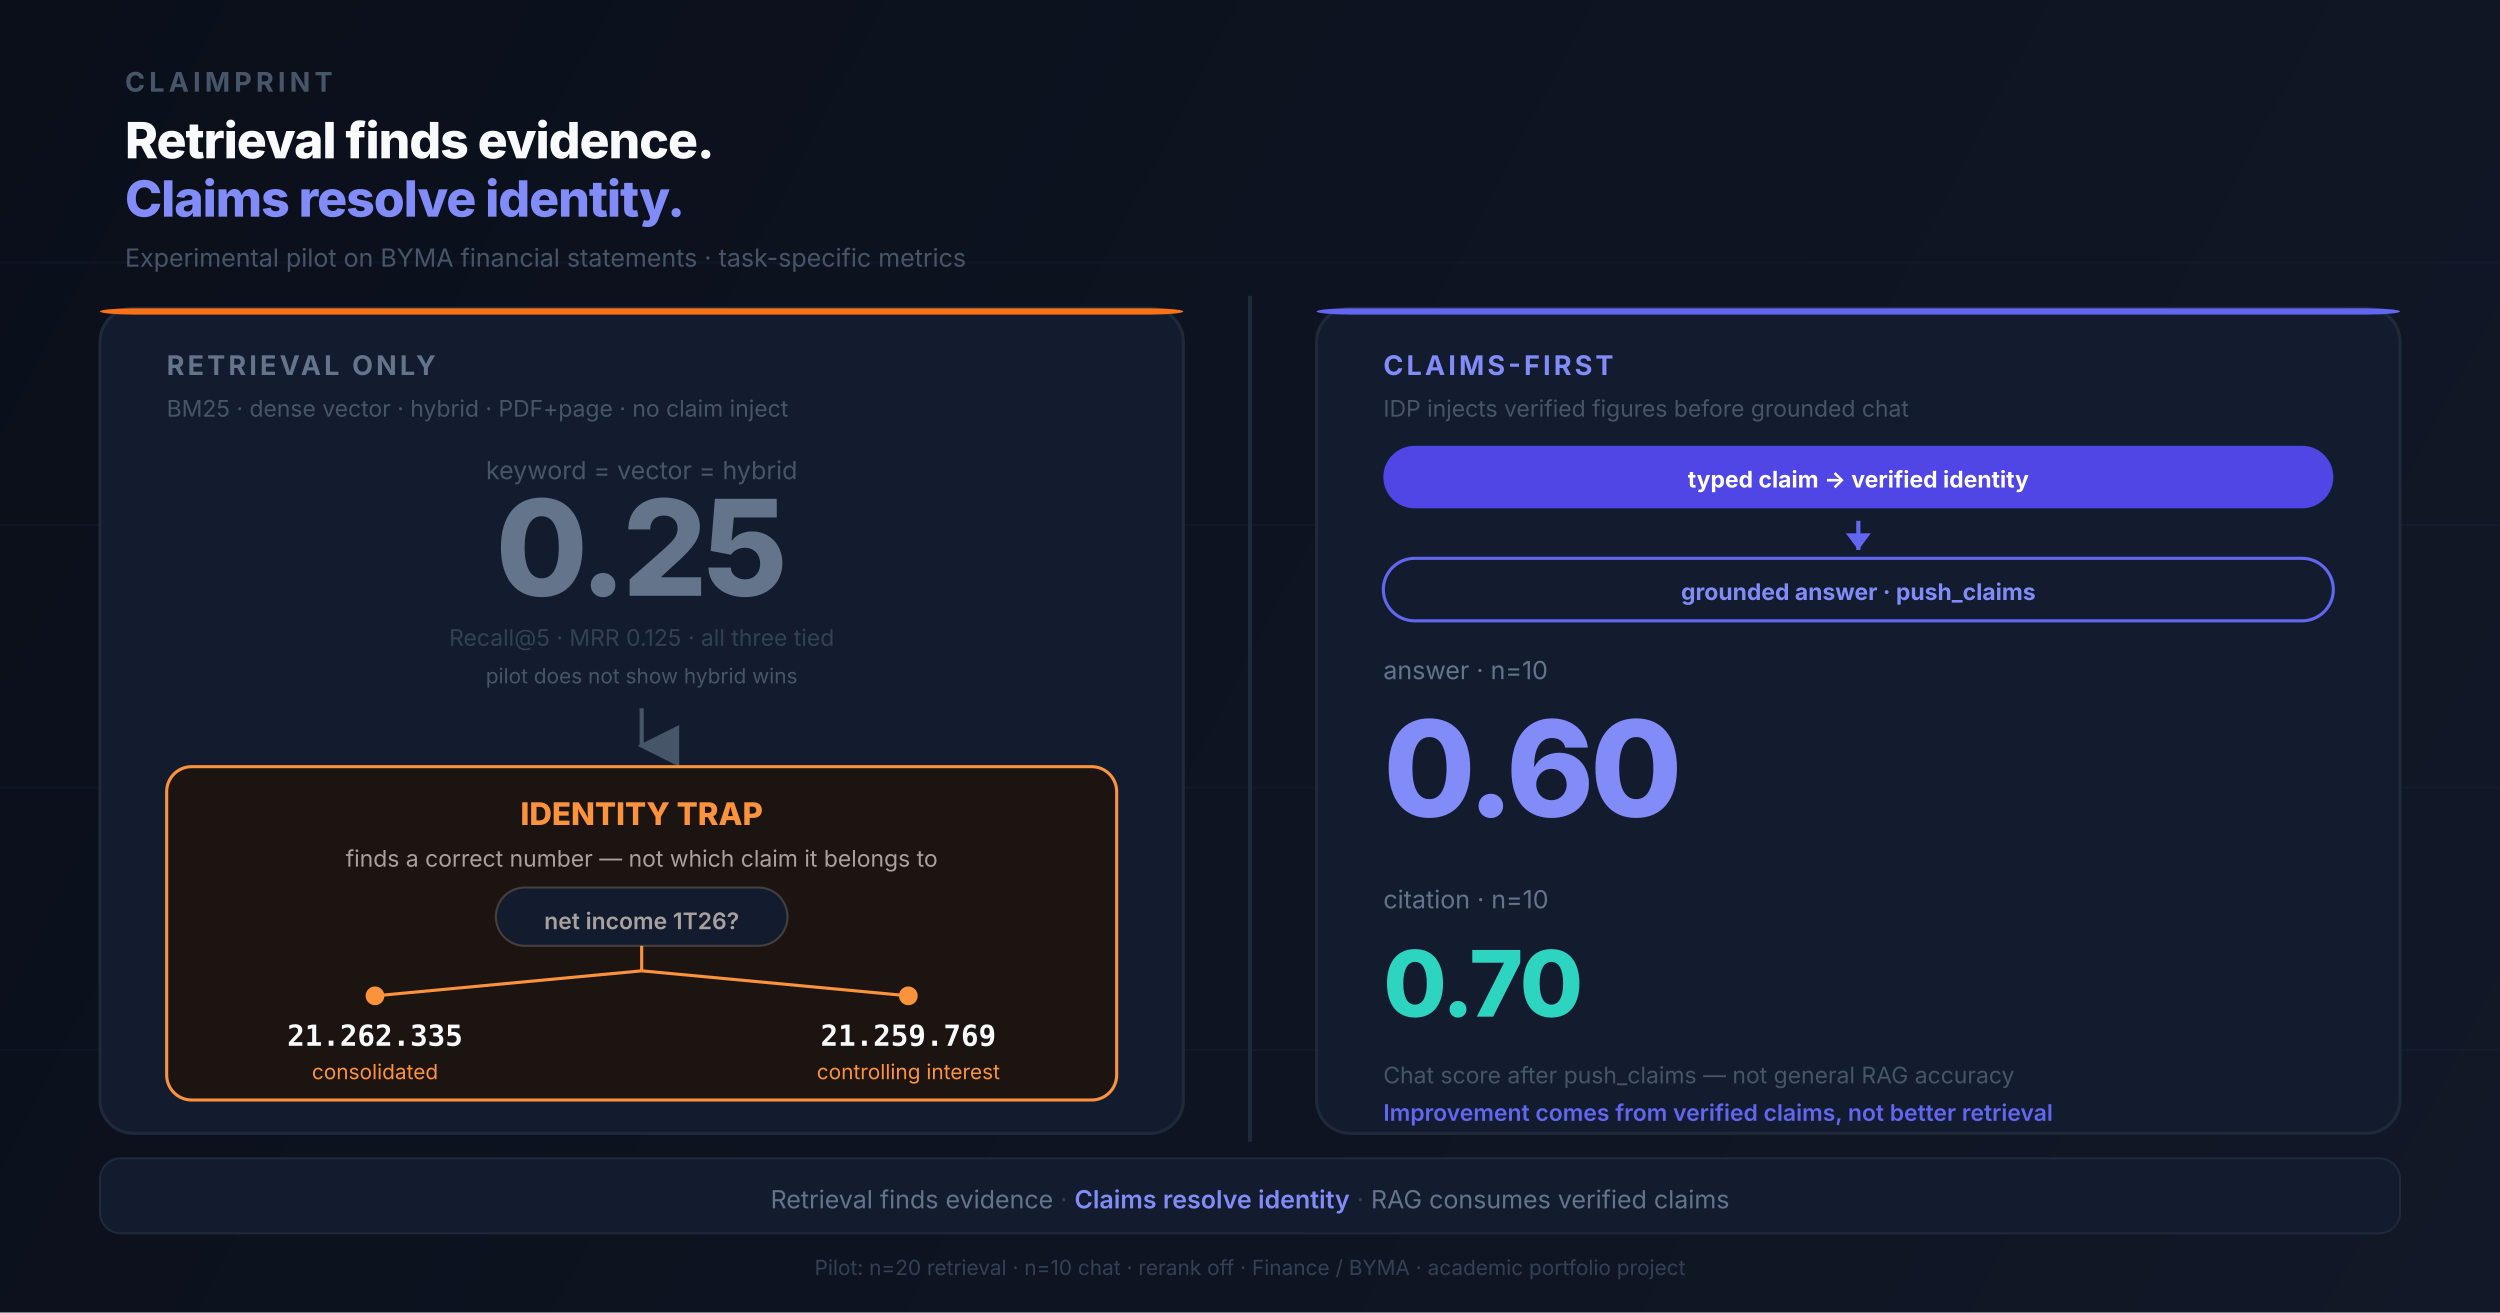
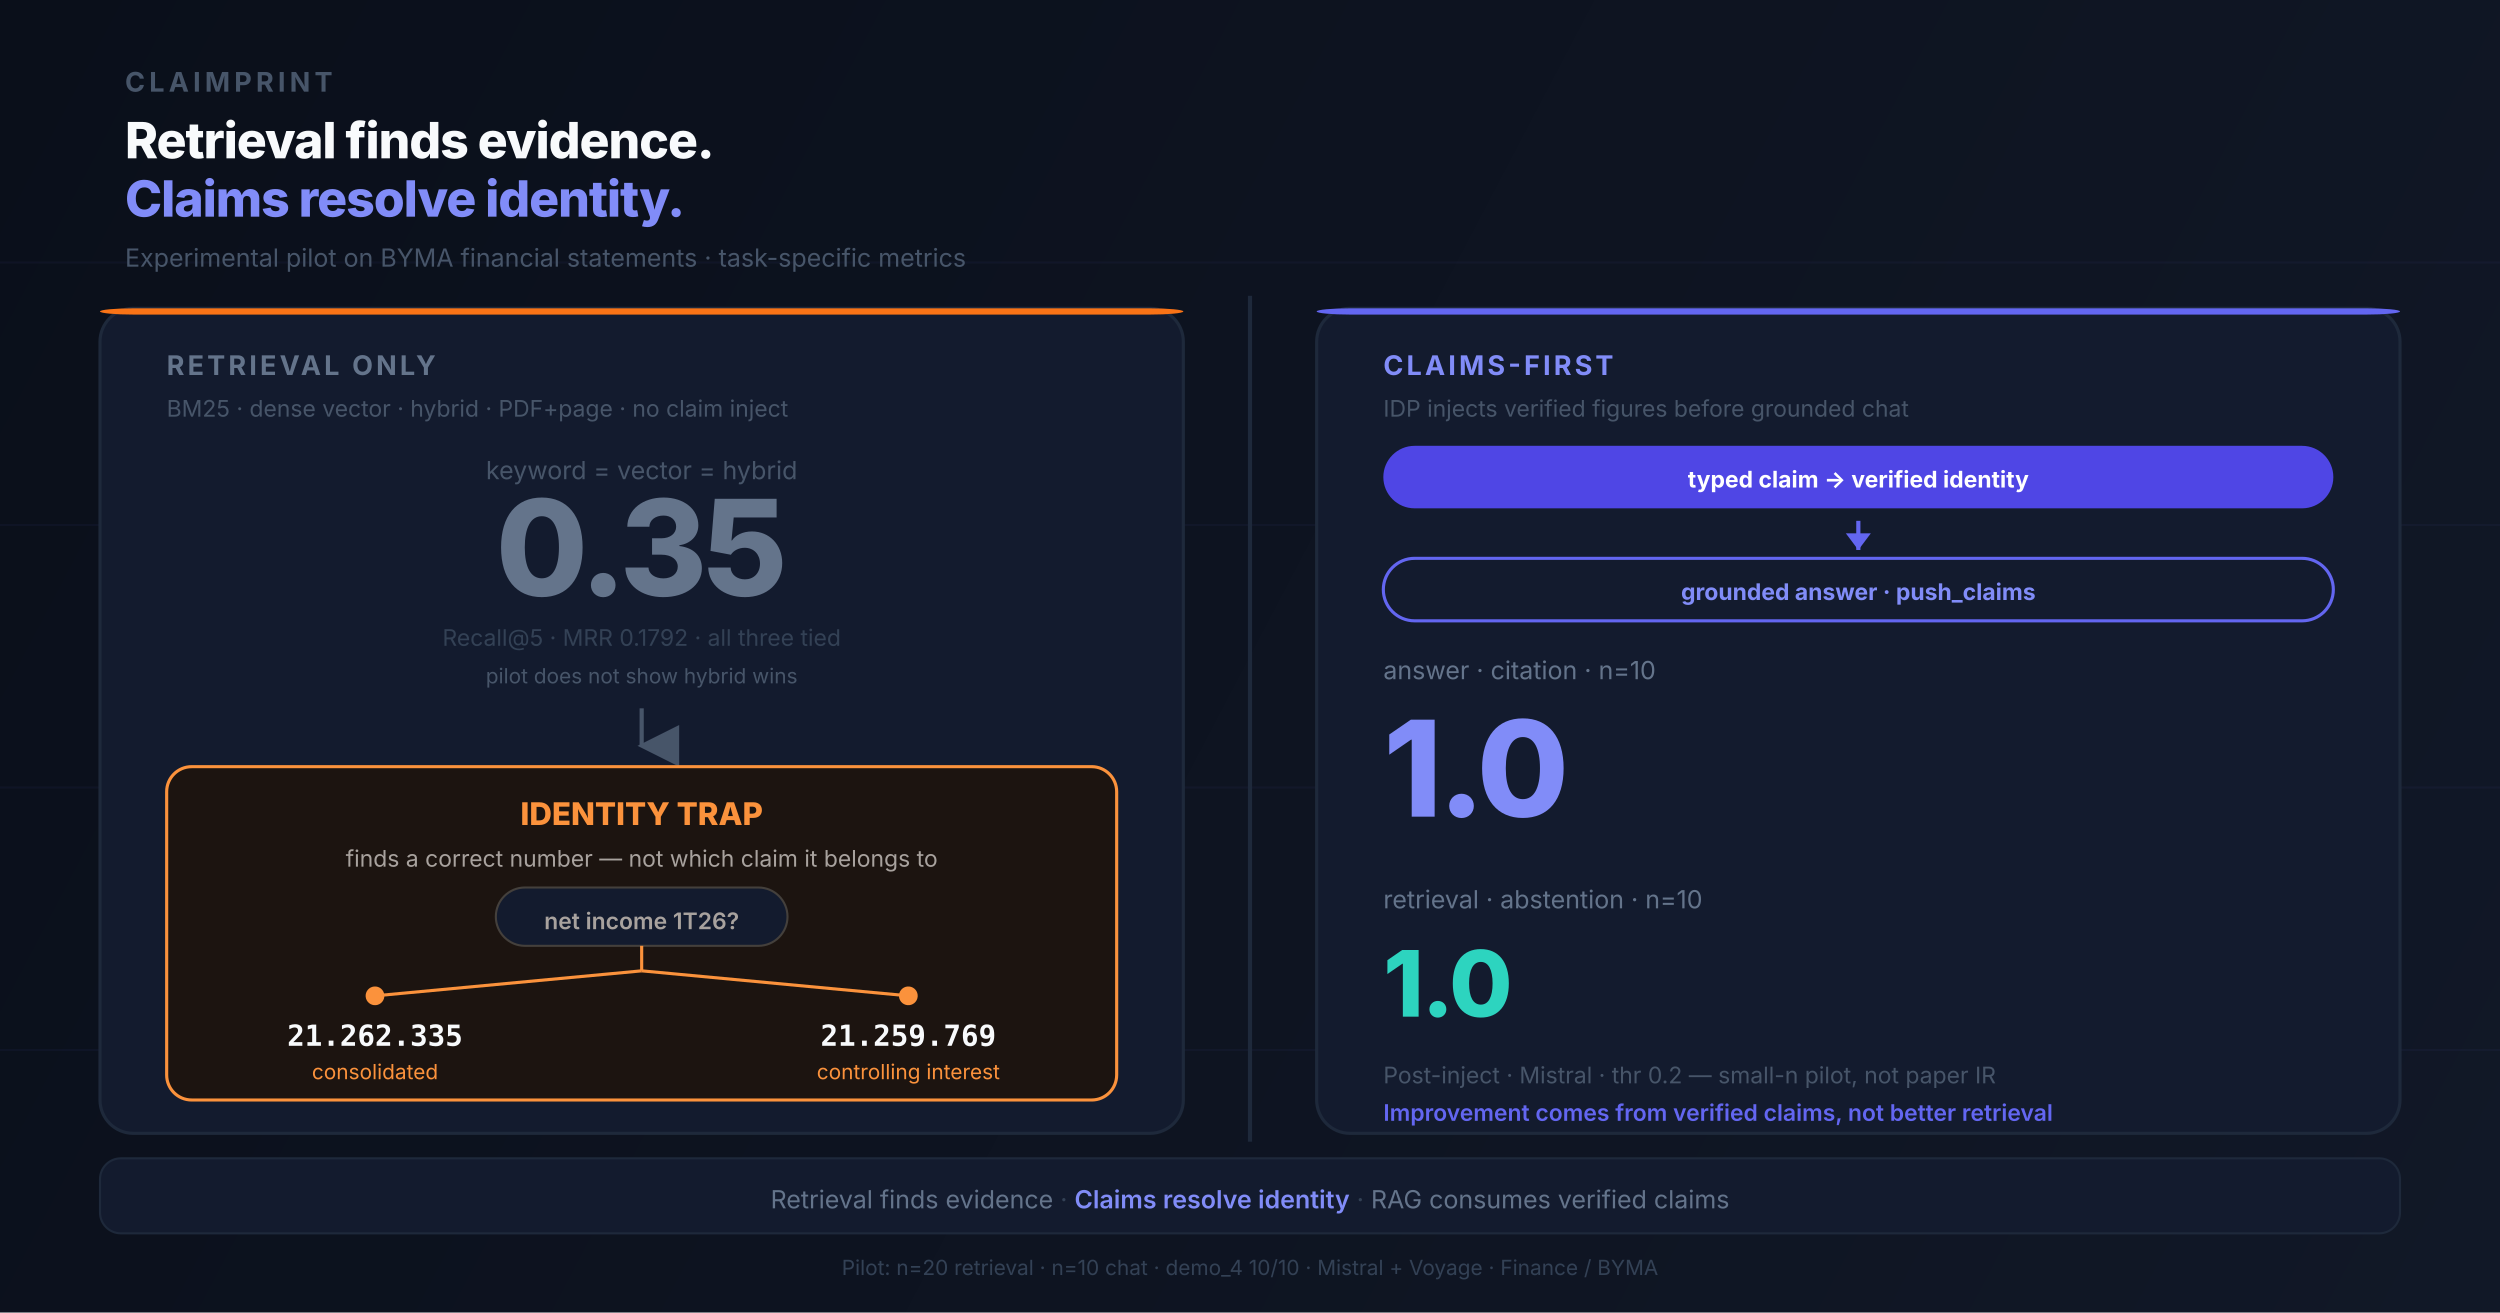
<svg xmlns="http://www.w3.org/2000/svg" viewBox="0 0 1200 630" width="1200" height="630" role="img" aria-labelledby="t d">
  <defs>
    <linearGradient id="bg" x1="0" y1="0" x2="1200" y2="630" gradientUnits="userSpaceOnUse">
      <stop offset="0%" stop-color="#0A0F1A" />
      <stop offset="100%" stop-color="#111827" />
    </linearGradient>
    <marker id="fork" markerWidth="8" markerHeight="8" refX="4" refY="4" orient="auto">
      <circle cx="4" cy="4" r="3" fill="#FB923C" />
    </marker>
    <marker id="arrD" markerWidth="10" markerHeight="10" refX="5" refY="9" orient="auto">
      <path d="M0,0 L5,10 L10,0 Z" fill="#475569" />
    </marker>
  </defs>
  <rect width="1200" height="630" fill="url(#bg)" />
  <g opacity="0.05" stroke="#6366F1" stroke-width="1">
    <line x1="0" y1="126" x2="1200" y2="126" />
    <line x1="0" y1="252" x2="1200" y2="252" />
    <line x1="0" y1="378" x2="1200" y2="378" />
    <line x1="0" y1="504" x2="1200" y2="504" />
  </g>
  <text x="60" y="44" font-family="Inter, system-ui, Segoe UI, sans-serif" font-size="13" font-weight="700" fill="#475569" letter-spacing="2">CLAIMPRINT</text>
  <text x="60" y="76" font-family="Inter, system-ui, sans-serif" font-size="24" font-weight="800" fill="#F8FAFC" letter-spacing="-0.5">Retrieval finds evidence.</text>
  <text x="60" y="104" font-family="Inter, system-ui, sans-serif" font-size="24" font-weight="800" fill="#818CF8" letter-spacing="-0.5">Claims resolve identity.</text>
  <text x="60" y="128" font-family="Inter, system-ui, sans-serif" font-size="12" fill="#475569">Experimental pilot on BYMA financial statements · task-specific metrics</text>
  <line x1="600" y1="142" x2="600" y2="548" stroke="#1E293B" stroke-width="2" />
  <g transform="translate(48, 148)">
    <rect x="0" y="0" width="520" height="396" rx="16" fill="#131B2E" stroke="#1E293B" stroke-width="1.5" />
    <rect x="0" y="0" width="520" height="3" rx="16" fill="#F97316" />
    <text x="32" y="32" font-family="Inter, system-ui, sans-serif" font-size="13" font-weight="700" fill="#64748B" letter-spacing="1.5">RETRIEVAL ONLY</text>
    <text x="32" y="52" font-family="Inter, system-ui, sans-serif" font-size="11" fill="#475569">BM25 · dense vector · hybrid · PDF+page · no claim inject</text>
    <text x="260" y="82" text-anchor="middle" font-family="Inter, system-ui, sans-serif" font-size="12" fill="#475569">keyword = vector = hybrid</text>
-     <text x="260" y="138" text-anchor="middle" font-family="Inter, system-ui, sans-serif" font-size="64" font-weight="800" fill="#64748B" letter-spacing="-2">0.25</text>
-     <text x="260" y="162" text-anchor="middle" font-family="Inter, system-ui, sans-serif" font-size="11" fill="#334155">Recall@5 · MRR 0.125 · all three tied</text>
+     <text x="260" y="138" text-anchor="middle" font-family="Inter, system-ui, sans-serif" font-size="64" font-weight="800" fill="#64748B" letter-spacing="-2">0.35</text>
+     <text x="260" y="162" text-anchor="middle" font-family="Inter, system-ui, sans-serif" font-size="11" fill="#334155">Recall@5 · MRR 0.1792 · all three tied</text>
    <text x="260" y="180" text-anchor="middle" font-family="Inter, system-ui, sans-serif" font-size="10" fill="#475569">pilot does not show hybrid wins</text>
    <line x1="260" y1="192" x2="260" y2="210" stroke="#475569" stroke-width="2" marker-end="url(#arrD)" />
    <g transform="translate(32, 220)">
      <rect x="0" y="0" width="456" height="160" rx="12" fill="#1C1410" stroke="#FB923C" stroke-width="1.5" />
      <text x="228" y="28" text-anchor="middle" font-family="Inter, system-ui, sans-serif" font-size="15" font-weight="800" fill="#FB923C">IDENTITY TRAP</text>
      <text x="228" y="48" text-anchor="middle" font-family="Inter, system-ui, sans-serif" font-size="11" fill="#A8A29E">finds a correct number — not which claim it belongs to</text>
      <rect x="158" y="58" width="140" height="28" rx="14" fill="#131B2E" stroke="#44403C" stroke-width="1" />
      <text x="228" y="78" text-anchor="middle" font-family="Inter, system-ui, sans-serif" font-size="11" font-weight="600" fill="#A8A29E">net income 1T26?</text>
      <path d="M228 86 L228 98" stroke="#FB923C" stroke-width="1.5" />
      <path d="M228 98 L100 110" stroke="#FB923C" stroke-width="1.5" marker-end="url(#fork)" />
      <path d="M228 98 L356 110" stroke="#FB923C" stroke-width="1.5" marker-end="url(#fork)" />
      <text x="100" y="134" text-anchor="middle" font-family="ui-monospace, Consolas, monospace" font-size="14" font-weight="700" fill="#F8FAFC">21.262.335</text>
      <text x="100" y="150" text-anchor="middle" font-family="Inter, system-ui, sans-serif" font-size="10" fill="#FB923C">consolidated</text>
      <text x="356" y="134" text-anchor="middle" font-family="ui-monospace, Consolas, monospace" font-size="14" font-weight="700" fill="#F8FAFC">21.259.769</text>
      <text x="356" y="150" text-anchor="middle" font-family="Inter, system-ui, sans-serif" font-size="10" fill="#FB923C">controlling interest</text>
    </g>
  </g>
  <g transform="translate(632, 148)">
    <rect x="0" y="0" width="520" height="396" rx="16" fill="#131B2E" stroke="#1E293B" stroke-width="1.5" />
    <rect x="0" y="0" width="520" height="3" rx="16" fill="#6366F1" />
    <text x="32" y="32" font-family="Inter, system-ui, sans-serif" font-size="13" font-weight="700" fill="#818CF8" letter-spacing="1.5">CLAIMS-FIRST</text>
    <text x="32" y="52" font-family="Inter, system-ui, sans-serif" font-size="11" fill="#475569">IDP injects verified figures before grounded chat</text>
    <rect x="32" y="66" width="456" height="30" rx="15" fill="#4F46E5" />
    <text x="260" y="86" text-anchor="middle" font-family="Inter, system-ui, sans-serif" font-size="11" font-weight="700" fill="#FFFFFF">typed claim → verified identity</text>
    <line x1="260" y1="102" x2="260" y2="116" stroke="#6366F1" stroke-width="2" />
    <polygon points="260,116 254,108 266,108" fill="#6366F1" />
    <rect x="32" y="120" width="456" height="30" rx="15" fill="none" stroke="#6366F1" stroke-width="1.5" />
    <text x="260" y="140" text-anchor="middle" font-family="Inter, system-ui, sans-serif" font-size="11" font-weight="700" fill="#818CF8">grounded answer · push_claims</text>
-     <text x="32" y="178" font-family="Inter, system-ui, sans-serif" font-size="12" fill="#64748B">answer · n=10</text>
-     <text x="32" y="244" font-family="Inter, system-ui, sans-serif" font-size="64" font-weight="800" fill="#818CF8" letter-spacing="-2">0.60</text>
-     <text x="32" y="288" font-family="Inter, system-ui, sans-serif" font-size="12" fill="#64748B">citation · n=10</text>
-     <text x="32" y="340" font-family="Inter, system-ui, sans-serif" font-size="44" font-weight="800" fill="#2DD4BF" letter-spacing="-1">0.70</text>
-     <text x="32" y="372" font-family="Inter, system-ui, sans-serif" font-size="11" fill="#475569">Chat score after push_claims — not general RAG accuracy</text>
+     <text x="32" y="178" font-family="Inter, system-ui, sans-serif" font-size="12" fill="#64748B">answer · citation · n=10</text>
+     <text x="32" y="244" font-family="Inter, system-ui, sans-serif" font-size="64" font-weight="800" fill="#818CF8" letter-spacing="-2">1.0</text>
+     <text x="32" y="288" font-family="Inter, system-ui, sans-serif" font-size="12" fill="#64748B">retrieval · abstention · n=10</text>
+     <text x="32" y="340" font-family="Inter, system-ui, sans-serif" font-size="44" font-weight="800" fill="#2DD4BF" letter-spacing="-1">1.0</text>
+     <text x="32" y="372" font-family="Inter, system-ui, sans-serif" font-size="11" fill="#475569">Post-inject · Mistral · thr 0.2 — small-n pilot, not paper IR</text>
    <text x="32" y="390" font-family="Inter, system-ui, sans-serif" font-size="11" font-weight="600" fill="#6366F1">Improvement comes from verified claims, not better retrieval</text>
  </g>
  <g transform="translate(48, 556)">
    <rect x="0" y="0" width="1104" height="36" rx="10" fill="#131B2E" stroke="#1E293B" stroke-width="1" />
    <text x="552" y="24" text-anchor="middle" font-family="Inter, system-ui, sans-serif" font-size="12" fill="#64748B">
      <tspan fill="#64748B">Retrieval finds evidence</tspan>
      <tspan fill="#334155">  ·  </tspan>
      <tspan fill="#818CF8" font-weight="600">Claims resolve identity</tspan>
      <tspan fill="#334155">  ·  </tspan>
      <tspan fill="#64748B">RAG consumes verified claims</tspan>
    </text>
  </g>
-   <text x="600" y="612" text-anchor="middle" font-family="Inter, system-ui, sans-serif" font-size="10" fill="#334155">Pilot: n=20 retrieval · n=10 chat · rerank off · Finance / BYMA · academic portfolio project</text>
+   <text x="600" y="612" text-anchor="middle" font-family="Inter, system-ui, sans-serif" font-size="10" fill="#334155">Pilot: n=20 retrieval · n=10 chat · demo_4 10/10 · Mistral + Voyage · Finance / BYMA</text>
</svg>
